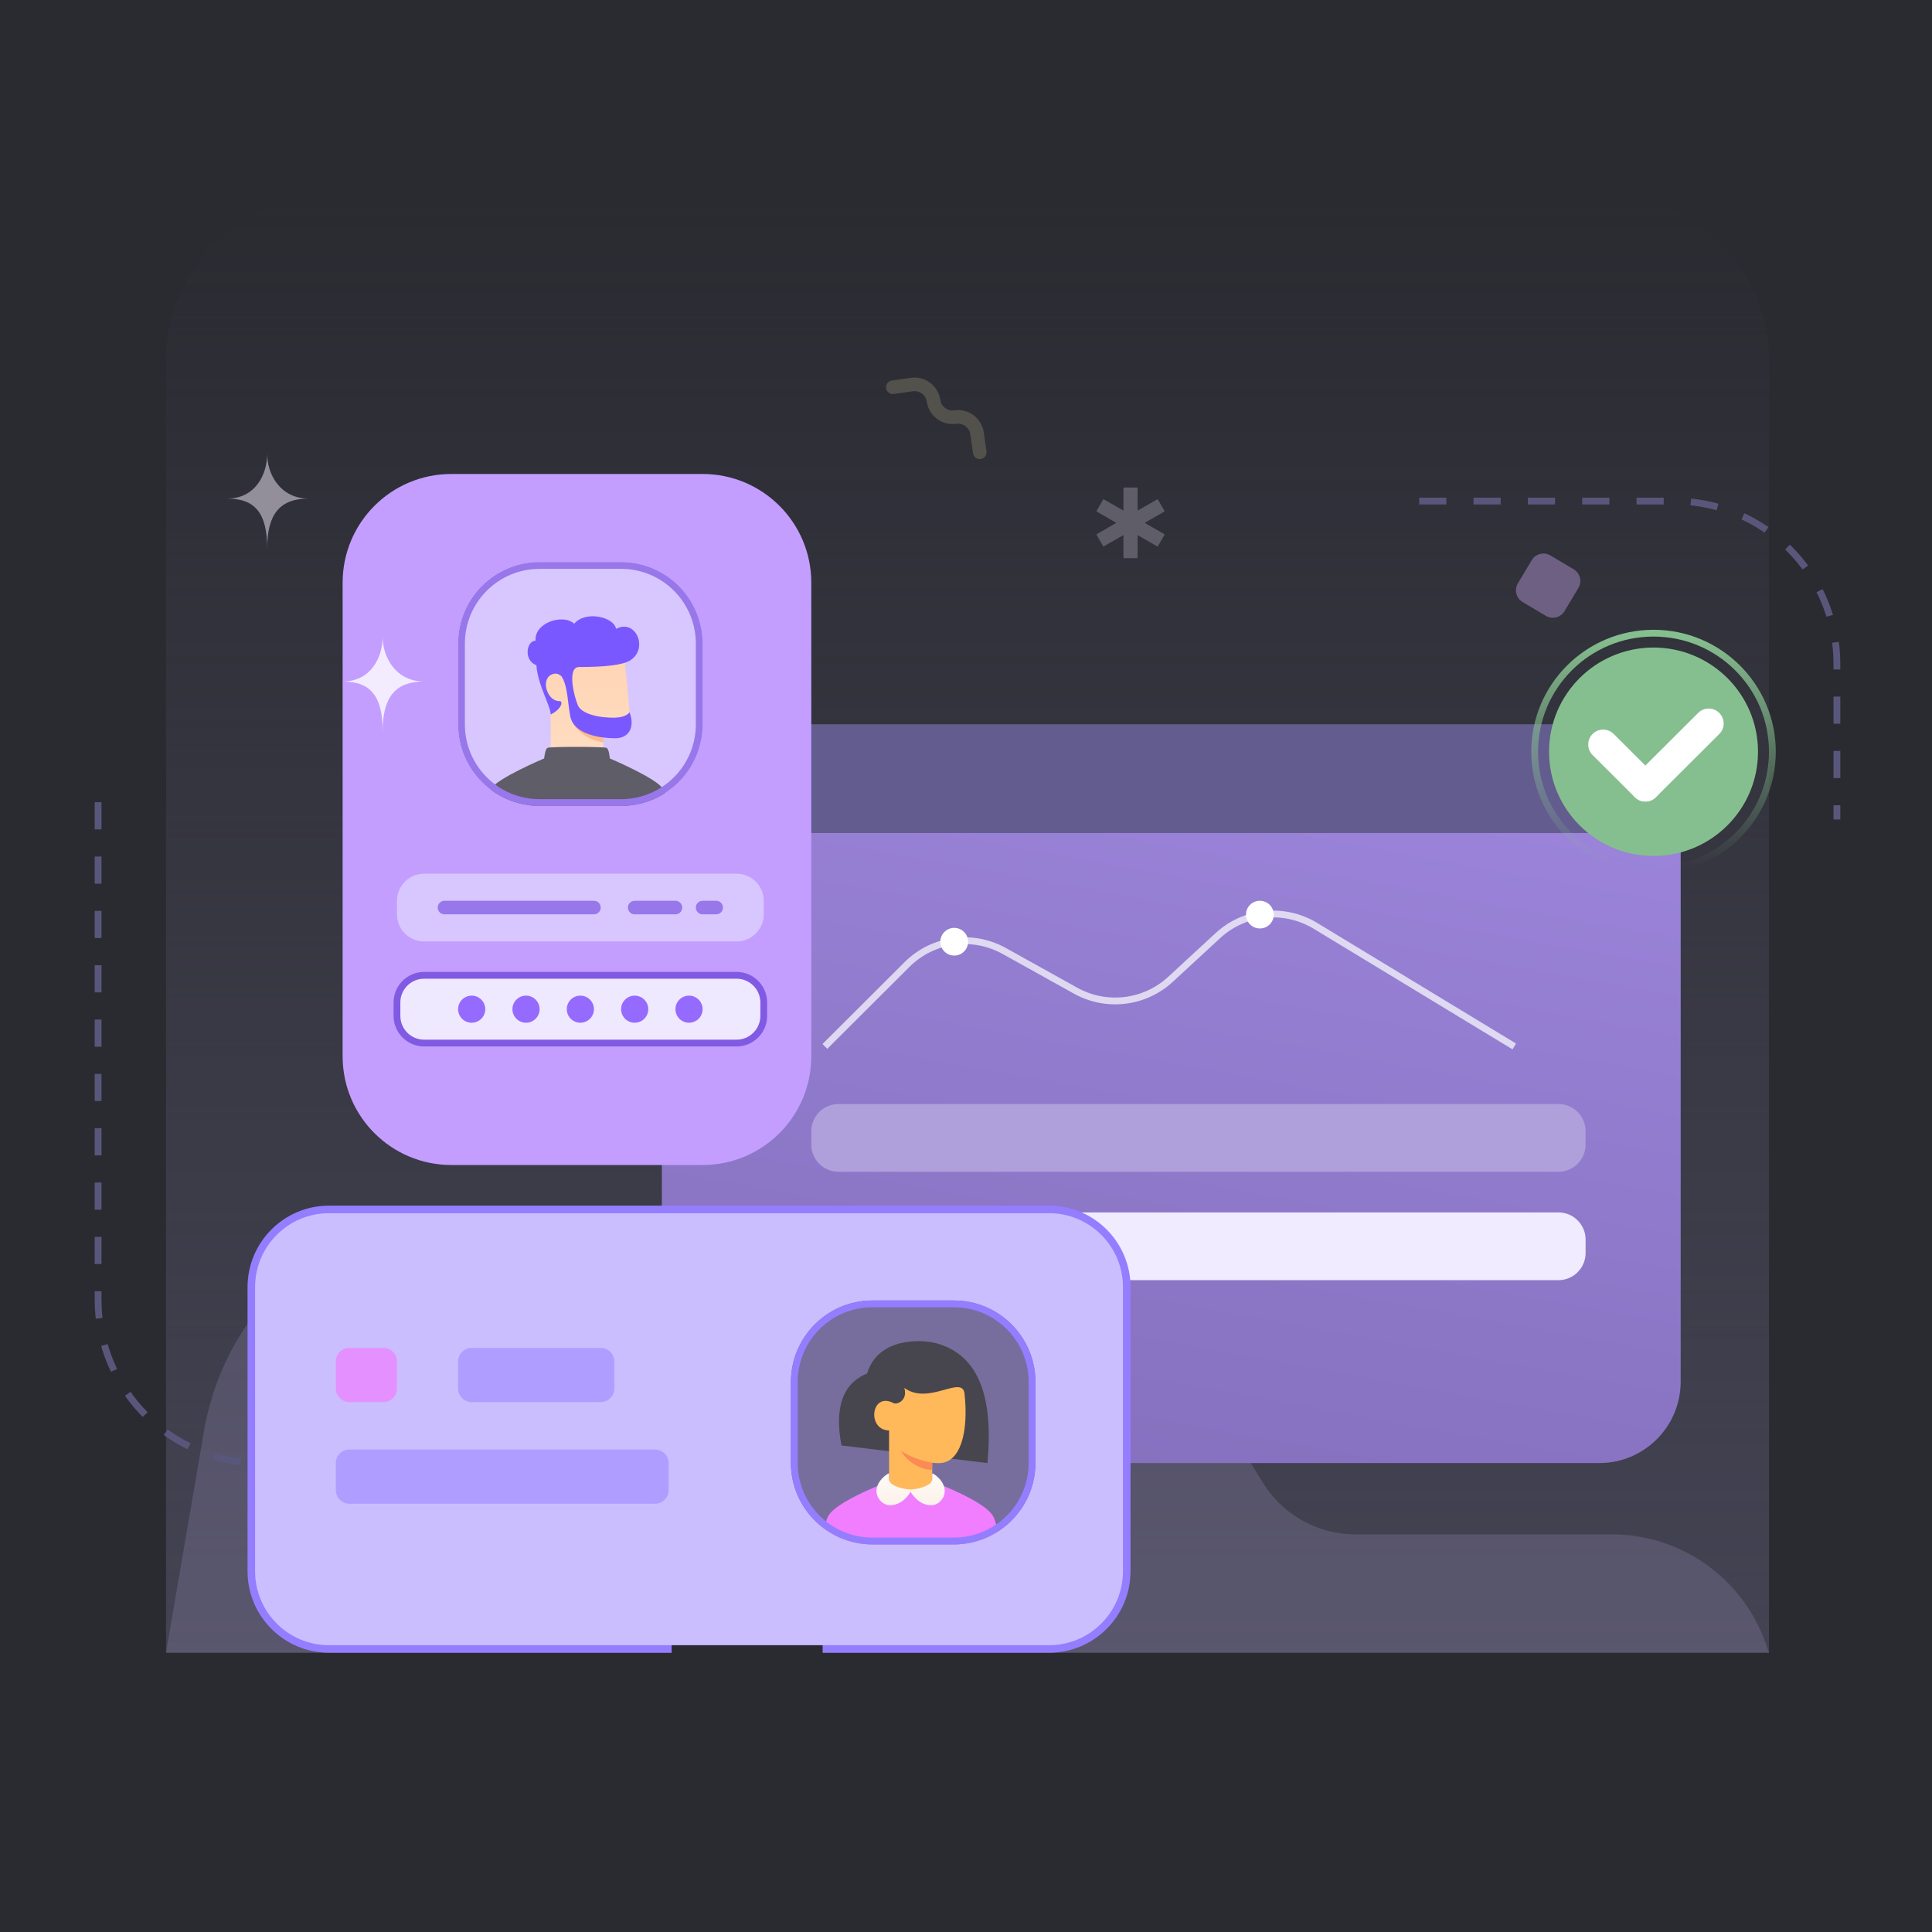
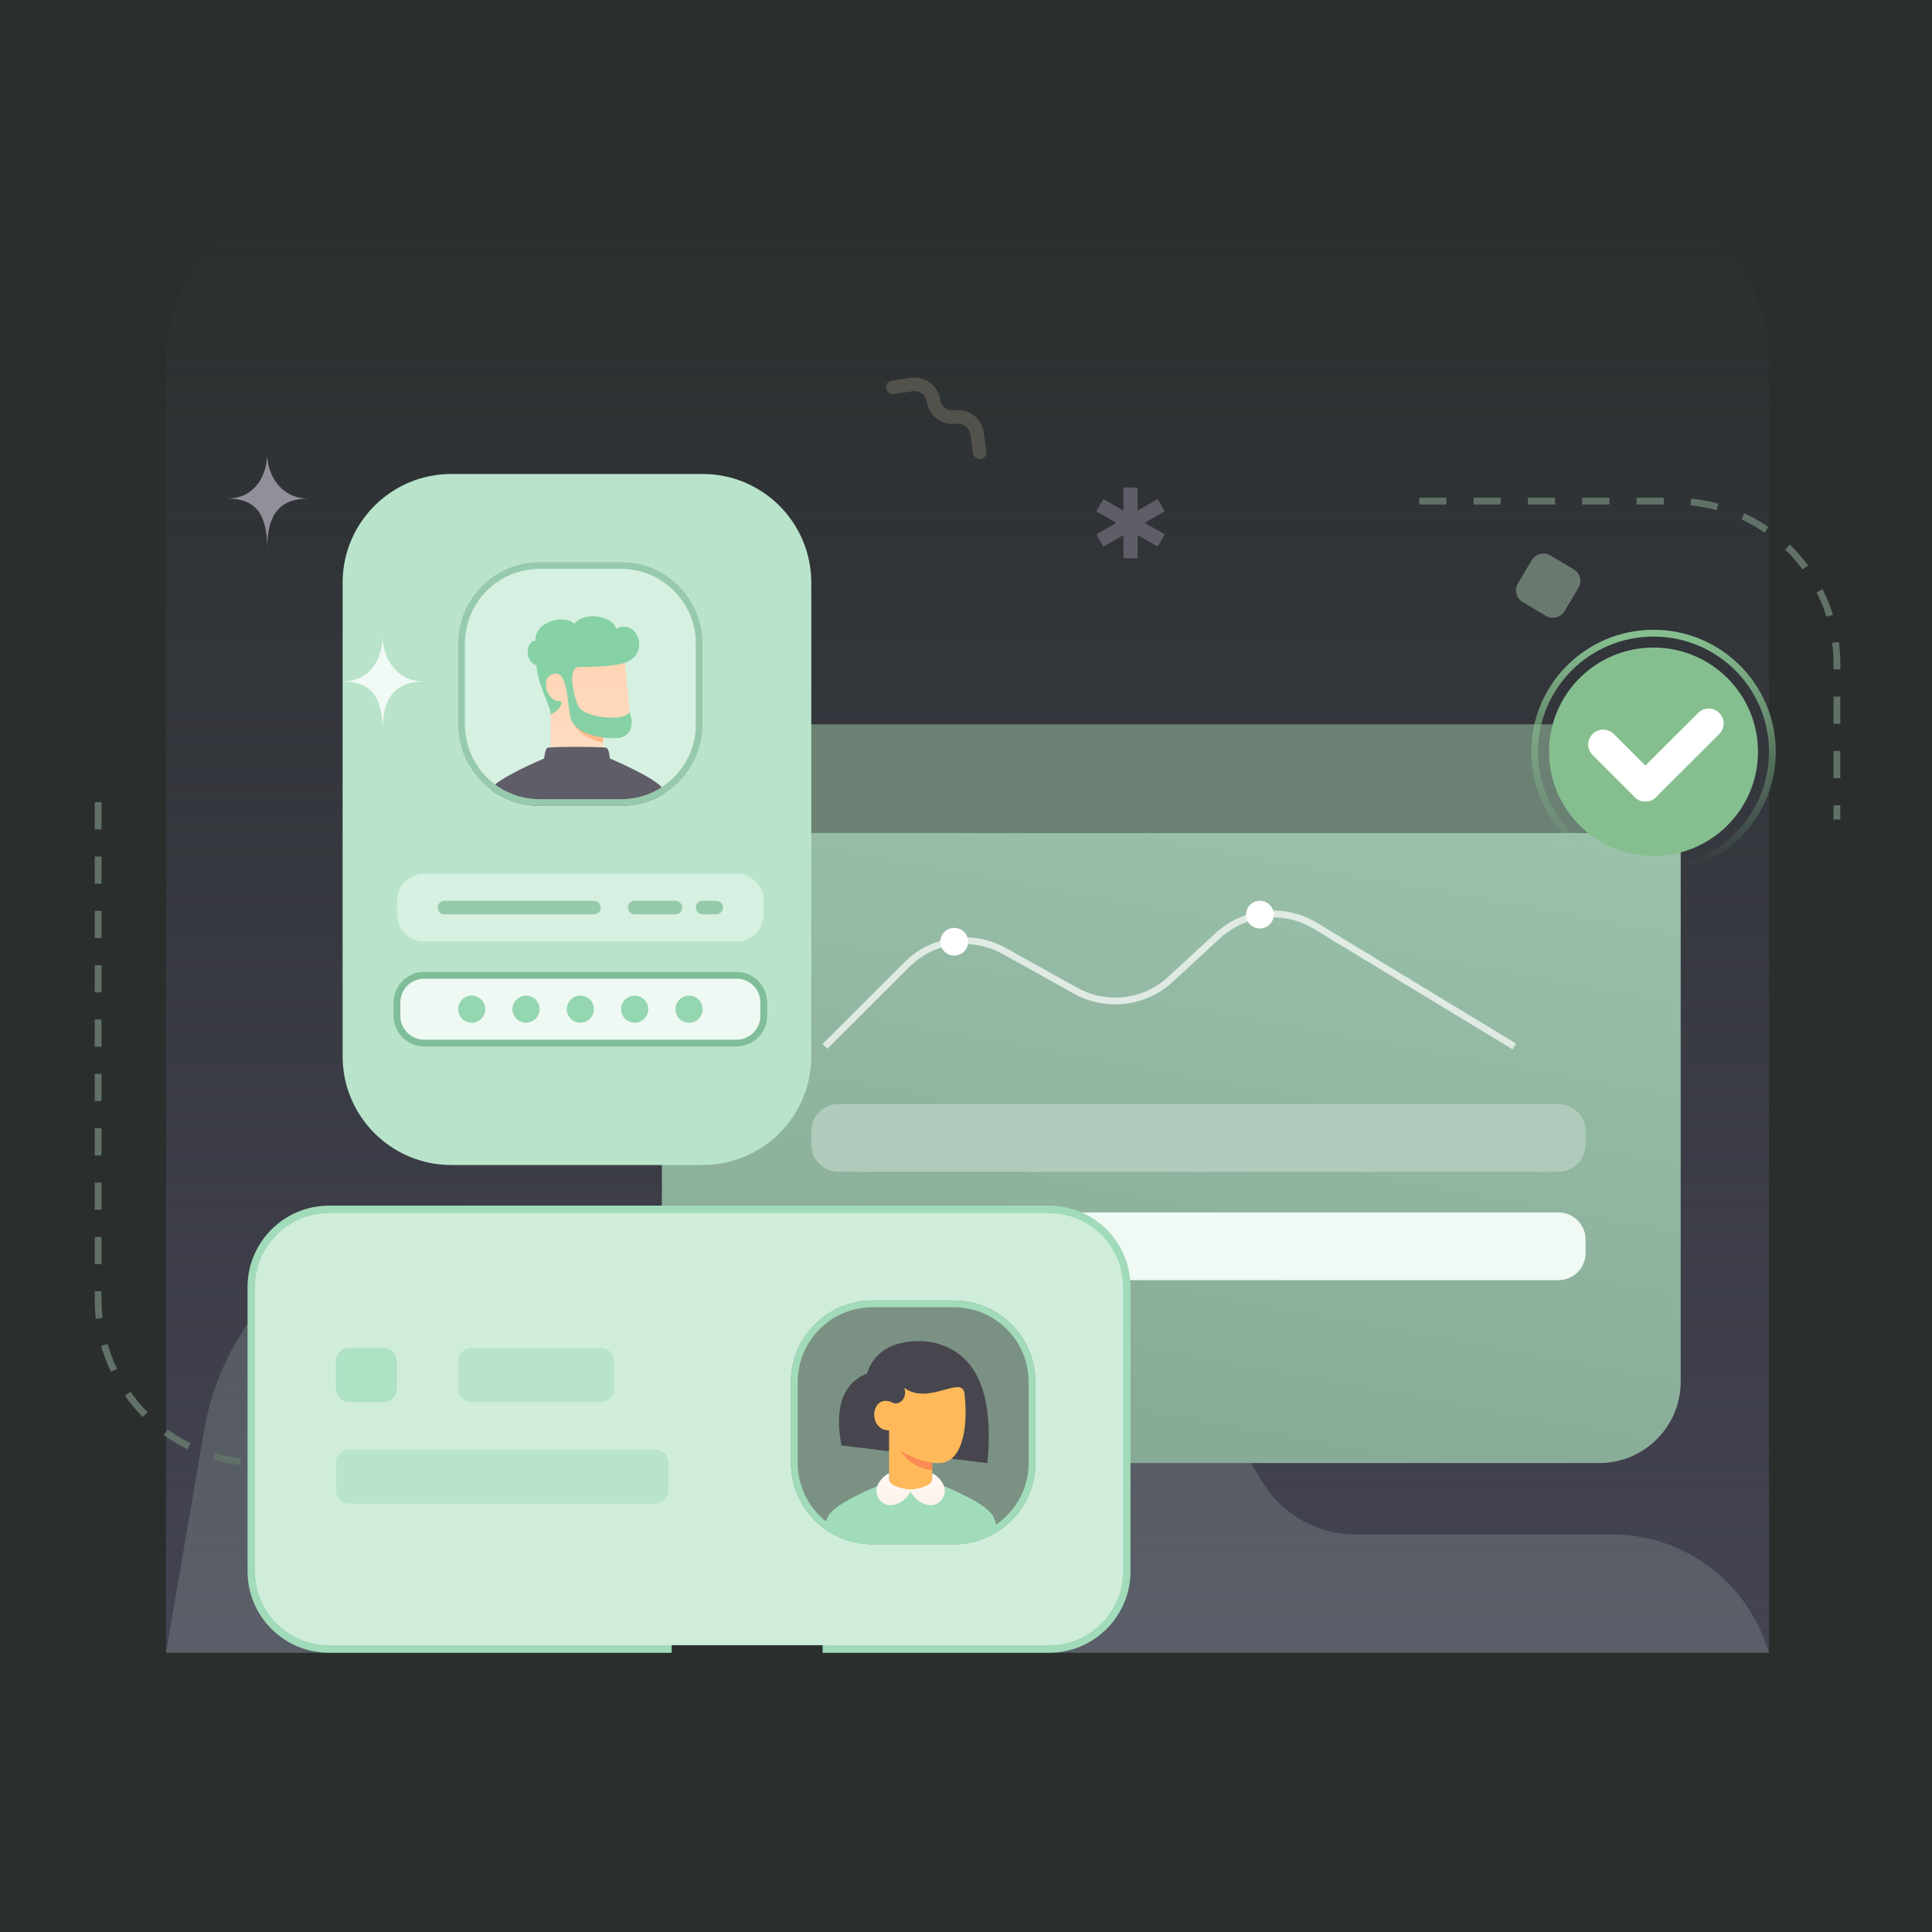
<svg xmlns="http://www.w3.org/2000/svg" width="256" height="256" viewBox="0 0 256 256" fill="none">
  <rect width="256" height="256" fill="#191C1D" />
  <rect width="256" height="256" fill="#C4C7C7" fill-opacity="0.02" />
-   <rect width="256" height="256" fill="#CABEFF" fill-opacity="0.08" />
+   <rect width="256" height="256" fill="#d0eddc" fill-opacity="0.08" />
  <path d="M22 219H234.4V47.6C234.4 35.671 224.729 26 212.8 26H43.6C31.671 26 22 35.671 22 47.6V219Z" fill="url(#paint0_linear_6532_88910)" />
-   <path d="M104.109 159.753H62.501C44.962 159.753 29.975 172.393 27.017 189.681L22 218.999H234.4L233.931 217.68C230.869 209.069 222.719 203.317 213.579 203.317H179.601C174.594 203.317 169.946 200.715 167.327 196.447L165.27 193.095C160.033 184.559 150.737 179.357 140.723 179.357H136.317C131.798 179.357 127.657 176.836 125.581 172.822C121.429 164.794 113.146 159.753 104.109 159.753Z" fill="#CABEFF" fill-opacity="0.16" />
-   <path d="M82.3 193.865H34.6C22.671 193.865 13 184.195 13 172.265V104.995" stroke="#58577B" stroke-width="0.9" stroke-dasharray="3.6 3.6" />
-   <path d="M188.05 66.395H221.8C233.729 66.395 243.4 76.041 243.4 87.939V108.586" stroke="#58577B" stroke-width="0.9" stroke-dasharray="3.6 3.6" />
+   <path d="M104.109 159.753H62.501C44.962 159.753 29.975 172.393 27.017 189.681L22 218.999H234.4L233.931 217.68C230.869 209.069 222.719 203.317 213.579 203.317H179.601C174.594 203.317 169.946 200.715 167.327 196.447L165.27 193.095C160.033 184.559 150.737 179.357 140.723 179.357H136.317C131.798 179.357 127.657 176.836 125.581 172.822C121.429 164.794 113.146 159.753 104.109 159.753Z" fill="#d0eddc" fill-opacity="0.16" />
+   <path d="M82.3 193.865H34.6C22.671 193.865 13 184.195 13 172.265V104.995" stroke="#617168" stroke-width="0.9" stroke-dasharray="3.6 3.6" />
+   <path d="M188.05 66.395H221.8C233.729 66.395 243.4 76.041 243.4 87.939V108.586" stroke="#617168" stroke-width="0.9" stroke-dasharray="3.6 3.6" />
  <path fill-rule="evenodd" clip-rule="evenodd" d="M148.861 64.694C148.861 64.642 148.903 64.6 148.955 64.6H150.645C150.697 64.6 150.739 64.642 150.739 64.694V67.659L153.314 66.176C153.359 66.151 153.417 66.166 153.443 66.211L154.287 67.67C154.313 67.715 154.298 67.772 154.253 67.798L151.677 69.281L154.253 70.764C154.298 70.79 154.313 70.848 154.287 70.892L153.442 72.352C153.416 72.397 153.359 72.412 153.314 72.386L150.739 70.903V73.869C150.739 73.921 150.697 73.963 150.645 73.963H148.955C148.903 73.963 148.861 73.921 148.861 73.869V70.903L146.286 72.386C146.241 72.412 146.183 72.397 146.157 72.352L145.313 70.892C145.287 70.848 145.302 70.79 145.347 70.764L147.922 69.281L145.347 67.798C145.302 67.772 145.286 67.715 145.312 67.67L146.157 66.211C146.183 66.166 146.241 66.151 146.286 66.176L148.861 67.66V64.694Z" fill="#5F5D67" />
  <path d="M129.822 59.931L129.461 57.417C129.262 56.029 127.973 55.065 126.581 55.263V55.263C125.189 55.462 123.9 54.498 123.701 53.109V53.109C123.502 51.721 122.212 50.757 120.82 50.955L118.3 51.315" stroke="#52514B" stroke-width="1.8" stroke-linecap="round" stroke-linejoin="round" />
  <rect x="87.7" y="96.019" width="135" height="97.847" rx="10.8" fill="url(#paint1_linear_6532_88910)" />
-   <rect x="107.5" y="146.287" width="102.6" height="8.977" rx="3.6" fill="#AF9FDB" />
-   <rect x="107.5" y="160.651" width="102.6" height="8.977" rx="3.6" fill="#F0EBFF" />
+   <rect x="107.5" y="146.287" width="102.6" height="8.977" rx="3.6" fill="#b0cbbb" />
+   <rect x="107.5" y="160.651" width="102.6" height="8.977" rx="3.6" fill="#f0f9f4" />
  <rect x="107.5" y="175.014" width="38.7" height="8.977" rx="3.6" fill="white" />
-   <rect x="33.3" y="160.253" width="116" height="58.246" rx="10.3" fill="#CABEFF" stroke="#947DFF" />
-   <rect x="44.5" y="192.07" width="44.1" height="7.181" rx="1.8" fill="#AF9EFF" />
-   <rect opacity="0.7" x="44.5" y="178.605" width="8.1" height="7.181" rx="1.8" fill="#F07EFF" />
-   <rect x="60.7" y="178.605" width="20.7" height="7.181" rx="1.8" fill="#AF9EFF" />
+   <rect x="33.3" y="160.253" width="116" height="58.246" rx="10.3" fill="#d0eddc" stroke="#a1dbb9" />
+   <rect x="44.5" y="192.07" width="44.1" height="7.181" rx="1.8" fill="#b9e4cb" />
+   <rect opacity="0.7" x="44.5" y="178.605" width="8.1" height="7.181" rx="1.8" fill="#a1dcba" />
+   <rect x="60.7" y="178.605" width="20.7" height="7.181" rx="1.8" fill="#b9e4cb" />
  <g clip-path="url(#clip0_6532_88910)">
-     <rect x="104.8" y="172.321" width="32.4" height="32.316" rx="10.8" fill="#776E9E" />
-     <path d="M131.613 200.939C132.485 202.601 132.922 208.656 132.922 208.656H108.401C108.401 208.656 108.838 202.601 109.711 200.939C111.02 198.446 120.662 195.24 120.662 195.24C120.662 195.24 130.303 198.446 131.613 200.939Z" fill="#F07EFF" />
+     <rect x="104.8" y="172.321" width="32.4" height="32.316" rx="10.8" fill="#7b9184" />
+     <path d="M131.613 200.939C132.485 202.601 132.922 208.656 132.922 208.656H108.401C108.401 208.656 108.838 202.601 109.711 200.939C111.02 198.446 120.662 195.24 120.662 195.24C120.662 195.24 130.303 198.446 131.613 200.939Z" fill="#a1dcba" />
    <path d="M130.836 193.864L111.498 191.533C110.545 186.485 111.676 183.304 114.891 181.991C116.377 177.134 122.162 177.529 123.801 177.925C129.381 179.273 131.726 184.586 130.836 193.864Z" fill="#47464E" />
    <path d="M117.806 196.666V189.542C114.827 189.498 115.408 184.35 118.401 185.921C118.936 186.158 120.305 185.505 119.829 183.903C123.043 186.277 127.521 182.11 127.804 184.674C128.361 189.721 127.284 193.87 124.429 193.87C124.125 193.882 123.82 193.864 123.519 193.816V196.666C122.587 197.22 121.655 197.497 120.723 197.497C119.791 197.497 118.819 197.22 117.806 196.666Z" fill="#FFB95A" />
    <path d="M123.518 193.816V194.765C122.209 194.765 120.344 193.915 119.352 192.213C120.542 193.004 121.931 193.539 123.518 193.816Z" fill="#FA8B54" />
    <path d="M120.657 197.374C121.471 197.335 123.518 196.915 123.518 196.007V195.24C123.736 195.24 124.361 195.755 124.682 196.19C125.953 197.912 124.544 199.455 123.394 199.455C121.944 199.455 120.982 198.246 120.661 197.665C120.34 198.246 119.378 199.455 117.928 199.455C116.778 199.455 115.368 197.912 116.639 196.19C116.961 195.755 117.586 195.24 117.804 195.24V196.007C117.804 196.915 119.797 197.335 120.657 197.374Z" fill="url(#paint2_linear_6532_88910)" />
  </g>
-   <rect x="105.25" y="172.771" width="31.5" height="31.416" rx="10.35" stroke="#947DFF" stroke-width="0.9" />
-   <path d="M59.8 106.819C59.8 100.854 64.635 96.019 70.6 96.019H211.9C217.865 96.019 222.7 100.854 222.7 106.819V110.381H59.8V106.819Z" fill="#635C8F" />
+   <rect x="105.25" y="172.771" width="31.5" height="31.416" rx="10.35" stroke="#a1dbb9" stroke-width="0.9" />
+   <path d="M59.8 106.819C59.8 100.854 64.635 96.019 70.6 96.019H211.9C217.865 96.019 222.7 100.854 222.7 106.819V110.381H59.8V106.819Z" fill="#6a8174" />
  <path d="M219.1 115.32C227.797 115.32 234.85 108.287 234.85 99.609C234.85 90.931 227.797 83.899 219.1 83.899C210.403 83.899 203.35 90.931 203.35 99.609C203.35 108.287 210.403 115.32 219.1 115.32Z" stroke="url(#paint3_linear_6532_88910)" stroke-width="0.9" />
  <ellipse cx="219.101" cy="99.61" rx="13.843" ry="13.807" fill="#86BF8F" />
  <rect width="3.951" height="11.854" rx="1.976" transform="matrix(0.708021 -0.706191 0.708021 0.706191 209.629 98.6514)" fill="white" />
  <rect width="15.805" height="3.951" rx="1.976" transform="matrix(0.708021 -0.706191 0.708021 0.706191 215.224 104.232)" fill="white" />
  <path d="M109.3 138.659L120.187 127.8C123.599 124.397 128.852 123.666 133.064 126.009L142.521 131.269C146.596 133.536 151.666 132.931 155.094 129.769L161.376 123.973C164.914 120.709 170.184 120.18 174.3 122.676L200.65 138.659" stroke="white" stroke-opacity="0.7" stroke-width="0.9" stroke-linejoin="round" />
-   <rect x="45.4" y="62.805" width="62.1" height="91.563" rx="14.4" fill="#C39EFF" />
-   <rect width="7.195" height="7.186" rx="1.8" transform="matrix(0.859426 0.511261 -0.513216 0.85826 203.888 72.6787)" fill="#6E6083" />
+   <rect x="45.4" y="62.805" width="62.1" height="91.563" rx="14.4" fill="#b9e4cb" />
+   <rect width="7.195" height="7.186" rx="1.8" transform="matrix(0.859426 0.511261 -0.513216 0.85826 203.888 72.6787)" fill="#6a7970" />
  <path d="M40.9 66.064C37.169 66.064 35.402 62.889 35.402 60.111C35.402 62.889 33.831 66.064 30.1 66.064C33.831 66.064 35.402 68.022 35.402 72.679C35.402 68.022 37.169 66.064 40.9 66.064Z" fill="#928F9A" />
  <path d="M56.2 90.302C52.469 90.302 50.702 87.127 50.702 84.349C50.702 87.127 49.131 90.302 45.4 90.302C49.131 90.302 50.702 92.26 50.702 96.916C50.702 92.26 52.469 90.302 56.2 90.302Z" fill="white" fill-opacity="0.8" />
  <ellipse cx="166.94" cy="121.192" rx="1.839" ry="1.835" fill="white" />
  <ellipse cx="126.44" cy="124.784" rx="1.839" ry="1.835" fill="white" />
-   <rect x="52.6" y="115.77" width="48.6" height="8.977" rx="3.6" fill="#D8C7FF" />
-   <rect x="52.6" y="129.234" width="48.6" height="8.977" rx="3.6" fill="#EFE9FF" stroke="#815AE3" stroke-width="0.9" />
-   <path fill-rule="evenodd" clip-rule="evenodd" d="M58 120.257C58 119.761 58.402 119.359 58.897 119.359H78.702C79.198 119.359 79.6 119.761 79.6 120.257C79.6 120.753 79.198 121.155 78.702 121.155H58.897C58.402 121.155 58 120.753 58 120.257ZM83.2 120.257C83.2 119.761 83.602 119.359 84.097 119.359H89.502C89.998 119.359 90.4 119.761 90.4 120.257C90.4 120.753 89.998 121.155 89.502 121.155H84.097C83.602 121.155 83.2 120.753 83.2 120.257ZM93.097 119.359C92.602 119.359 92.2 119.761 92.2 120.257C92.2 120.753 92.602 121.155 93.097 121.155H94.902C95.398 121.155 95.8 120.753 95.8 120.257C95.8 119.761 95.398 119.359 94.902 119.359H93.097Z" fill="#9877EA" />
-   <ellipse cx="62.5" cy="133.722" rx="1.8" ry="1.795" fill="#956AFF" />
-   <ellipse cx="69.7" cy="133.722" rx="1.8" ry="1.795" fill="#956AFF" />
-   <ellipse cx="76.9" cy="133.722" rx="1.8" ry="1.795" fill="#956AFF" />
-   <ellipse cx="84.1" cy="133.722" rx="1.8" ry="1.795" fill="#956AFF" />
-   <ellipse cx="91.3" cy="133.722" rx="1.8" ry="1.795" fill="#956AFF" />
+   <rect x="52.6" y="115.77" width="48.6" height="8.977" rx="3.6" fill="#d6f0e1" />
+   <rect x="52.6" y="129.234" width="48.6" height="8.977" rx="3.6" fill="#eff9f3" stroke="#80bd99" stroke-width="0.9" />
+   <path fill-rule="evenodd" clip-rule="evenodd" d="M58 120.257C58 119.761 58.402 119.359 58.897 119.359H78.702C79.198 119.359 79.6 119.761 79.6 120.257C79.6 120.753 79.198 121.155 78.702 121.155H58.897C58.402 121.155 58 120.753 58 120.257ZM83.2 120.257C83.2 119.761 83.602 119.359 84.097 119.359H89.502C89.998 119.359 90.4 119.761 90.4 120.257C90.4 120.753 89.998 121.155 89.502 121.155H84.097C83.602 121.155 83.2 120.753 83.2 120.257ZM93.097 119.359C92.602 119.359 92.2 119.761 92.2 120.257C92.2 120.753 92.602 121.155 93.097 121.155H94.902C95.398 121.155 95.8 120.753 95.8 120.257C95.8 119.761 95.398 119.359 94.902 119.359H93.097Z" fill="#97caac" />
+   <ellipse cx="62.5" cy="133.722" rx="1.8" ry="1.795" fill="#93d6af" />
+   <ellipse cx="69.7" cy="133.722" rx="1.8" ry="1.795" fill="#93d6af" />
+   <ellipse cx="76.9" cy="133.722" rx="1.8" ry="1.795" fill="#93d6af" />
+   <ellipse cx="84.1" cy="133.722" rx="1.8" ry="1.795" fill="#93d6af" />
+   <ellipse cx="91.3" cy="133.722" rx="1.8" ry="1.795" fill="#93d6af" />
  <g clip-path="url(#clip1_6532_88910)">
-     <rect x="60.7" y="74.476" width="32.4" height="32.316" rx="10.8" fill="#D8C7FF" />
+     <rect x="60.7" y="74.476" width="32.4" height="32.316" rx="10.8" fill="#d6f0e1" />
    <path d="M79.929 97.279V99.719C79.929 100.189 72.969 100.031 72.969 99.353C72.969 98.716 72.983 95.825 72.969 92.852C71.411 90.837 71.411 89.577 72.643 88.276C73.876 86.974 82.648 86.323 82.648 86.323C82.648 86.323 83.306 92.637 83.409 94.35C83.451 95.039 83.899 97.279 82.159 97.279H79.929Z" fill="url(#paint4_linear_6532_88910)" />
    <g style="mix-blend-mode:multiply">
      <path d="M79.928 97.069C78.511 96.915 77.142 96.469 75.907 95.759C75.907 95.759 76.777 97.82 79.928 98.379V97.069Z" fill="#FFD7B8" />
    </g>
    <path d="M87.868 104.578C88.497 105.853 89.004 107.886 89.39 110.677C89.451 111.124 89.101 111.52 88.649 111.52H64.25C63.798 111.52 63.448 111.124 63.51 110.677C63.895 107.885 64.403 105.853 65.031 104.578C65.719 103.183 72.1 100.499 72.1 100.499C72.1 100.499 72.227 99.272 72.535 99.096C72.843 98.92 79.998 98.92 80.365 99.096C80.731 99.272 80.8 100.498 80.8 100.498C80.8 100.498 87.182 103.186 87.868 104.578Z" fill="#5F5D67" />
-     <path d="M74.386 89.598C74.04 89.302 73.62 89.103 73.026 89.41C71.618 90.14 72.552 92.953 74.128 92.898C74.672 92.879 74.423 93.96 72.97 94.674C72.97 93.535 71.23 90.715 71.078 88.147C69.327 87.497 69.762 84.895 70.964 84.895C70.772 82.51 74.601 81.278 76.084 82.647C77.592 80.844 81.398 81.766 81.628 83.33C84.245 81.936 85.966 85.942 83.515 87.497C82.507 88.137 80.148 88.38 76.742 88.38C75.108 88.38 76.048 92.195 76.559 93.427C77.211 94.999 80.855 95.216 81.996 95.054C82.888 94.927 83.356 94.566 83.41 94.349C84.226 96.518 83.193 97.82 81.561 97.82C78.788 97.82 76.015 97.006 75.58 94.999C75.234 93.403 75.253 90.825 74.386 89.598Z" fill="#7958FF" />
+     <path d="M74.386 89.598C74.04 89.302 73.62 89.103 73.026 89.41C71.618 90.14 72.552 92.953 74.128 92.898C74.672 92.879 74.423 93.96 72.97 94.674C72.97 93.535 71.23 90.715 71.078 88.147C69.327 87.497 69.762 84.895 70.964 84.895C70.772 82.51 74.601 81.278 76.084 82.647C77.592 80.844 81.398 81.766 81.628 83.33C84.245 81.936 85.966 85.942 83.515 87.497C82.507 88.137 80.148 88.38 76.742 88.38C75.108 88.38 76.048 92.195 76.559 93.427C77.211 94.999 80.855 95.216 81.996 95.054C82.888 94.927 83.356 94.566 83.41 94.349C84.226 96.518 83.193 97.82 81.561 97.82C78.788 97.82 76.015 97.006 75.58 94.999C75.234 93.403 75.253 90.825 74.386 89.598Z" fill="#86d1a5" />
  </g>
-   <rect x="61.15" y="74.926" width="31.5" height="31.416" rx="10.35" stroke="#9877EA" stroke-width="0.9" />
+   <rect x="61.15" y="74.926" width="31.5" height="31.416" rx="10.35" stroke="#97caac" stroke-width="0.9" />
  <rect x="89" y="218" width="20" height="5" fill="#191C1D" />
  <rect x="89" y="218" width="20" height="5" fill="#C4C7C7" fill-opacity="0.02" />
-   <rect x="89" y="218" width="20" height="5" fill="#CABEFF" fill-opacity="0.08" />
+   <rect x="89" y="218" width="20" height="5" fill="#d0eddc" fill-opacity="0.08" />
  <defs>
    <linearGradient id="paint0_linear_6532_88910" x1="128.2" y1="219" x2="128.2" y2="26" gradientUnits="userSpaceOnUse">
      <stop stop-color="#444353" />
      <stop offset="1" stop-color="#444353" stop-opacity="0" />
    </linearGradient>
    <linearGradient id="paint1_linear_6532_88910" x1="155.2" y1="96.019" x2="136.658" y2="198.202" gradientUnits="userSpaceOnUse">
-       <stop stop-color="#9B84DA" />
-       <stop offset="1" stop-color="#8470BD" />
+       <stop stop-color="#9cc2ac" />
+       <stop offset="1" stop-color="#85a894" />
    </linearGradient>
    <linearGradient id="paint2_linear_6532_88910" x1="120.661" y1="199.455" x2="120.661" y2="195.24" gradientUnits="userSpaceOnUse">
      <stop stop-color="#FCF2EB" />
      <stop offset="1" stop-color="#FFF9F5" />
    </linearGradient>
    <linearGradient id="paint3_linear_6532_88910" x1="219.1" y1="84.349" x2="219.1" y2="114.87" gradientUnits="userSpaceOnUse">
      <stop stop-color="#86BF8F" />
      <stop offset="1" stop-color="#86BF8F" stop-opacity="0" />
    </linearGradient>
    <linearGradient id="paint4_linear_6532_88910" x1="77.624" y1="86.323" x2="77.624" y2="99.989" gradientUnits="userSpaceOnUse">
      <stop stop-color="#FFD4B3" />
      <stop offset="1" stop-color="#FFDCC2" />
    </linearGradient>
    <clipPath id="clip0_6532_88910">
      <rect x="104.8" y="172.321" width="32.4" height="32.316" rx="10.8" fill="white" />
    </clipPath>
    <clipPath id="clip1_6532_88910">
      <rect x="60.7" y="74.476" width="32.4" height="32.316" rx="10.8" fill="white" />
    </clipPath>
  </defs>
</svg>
